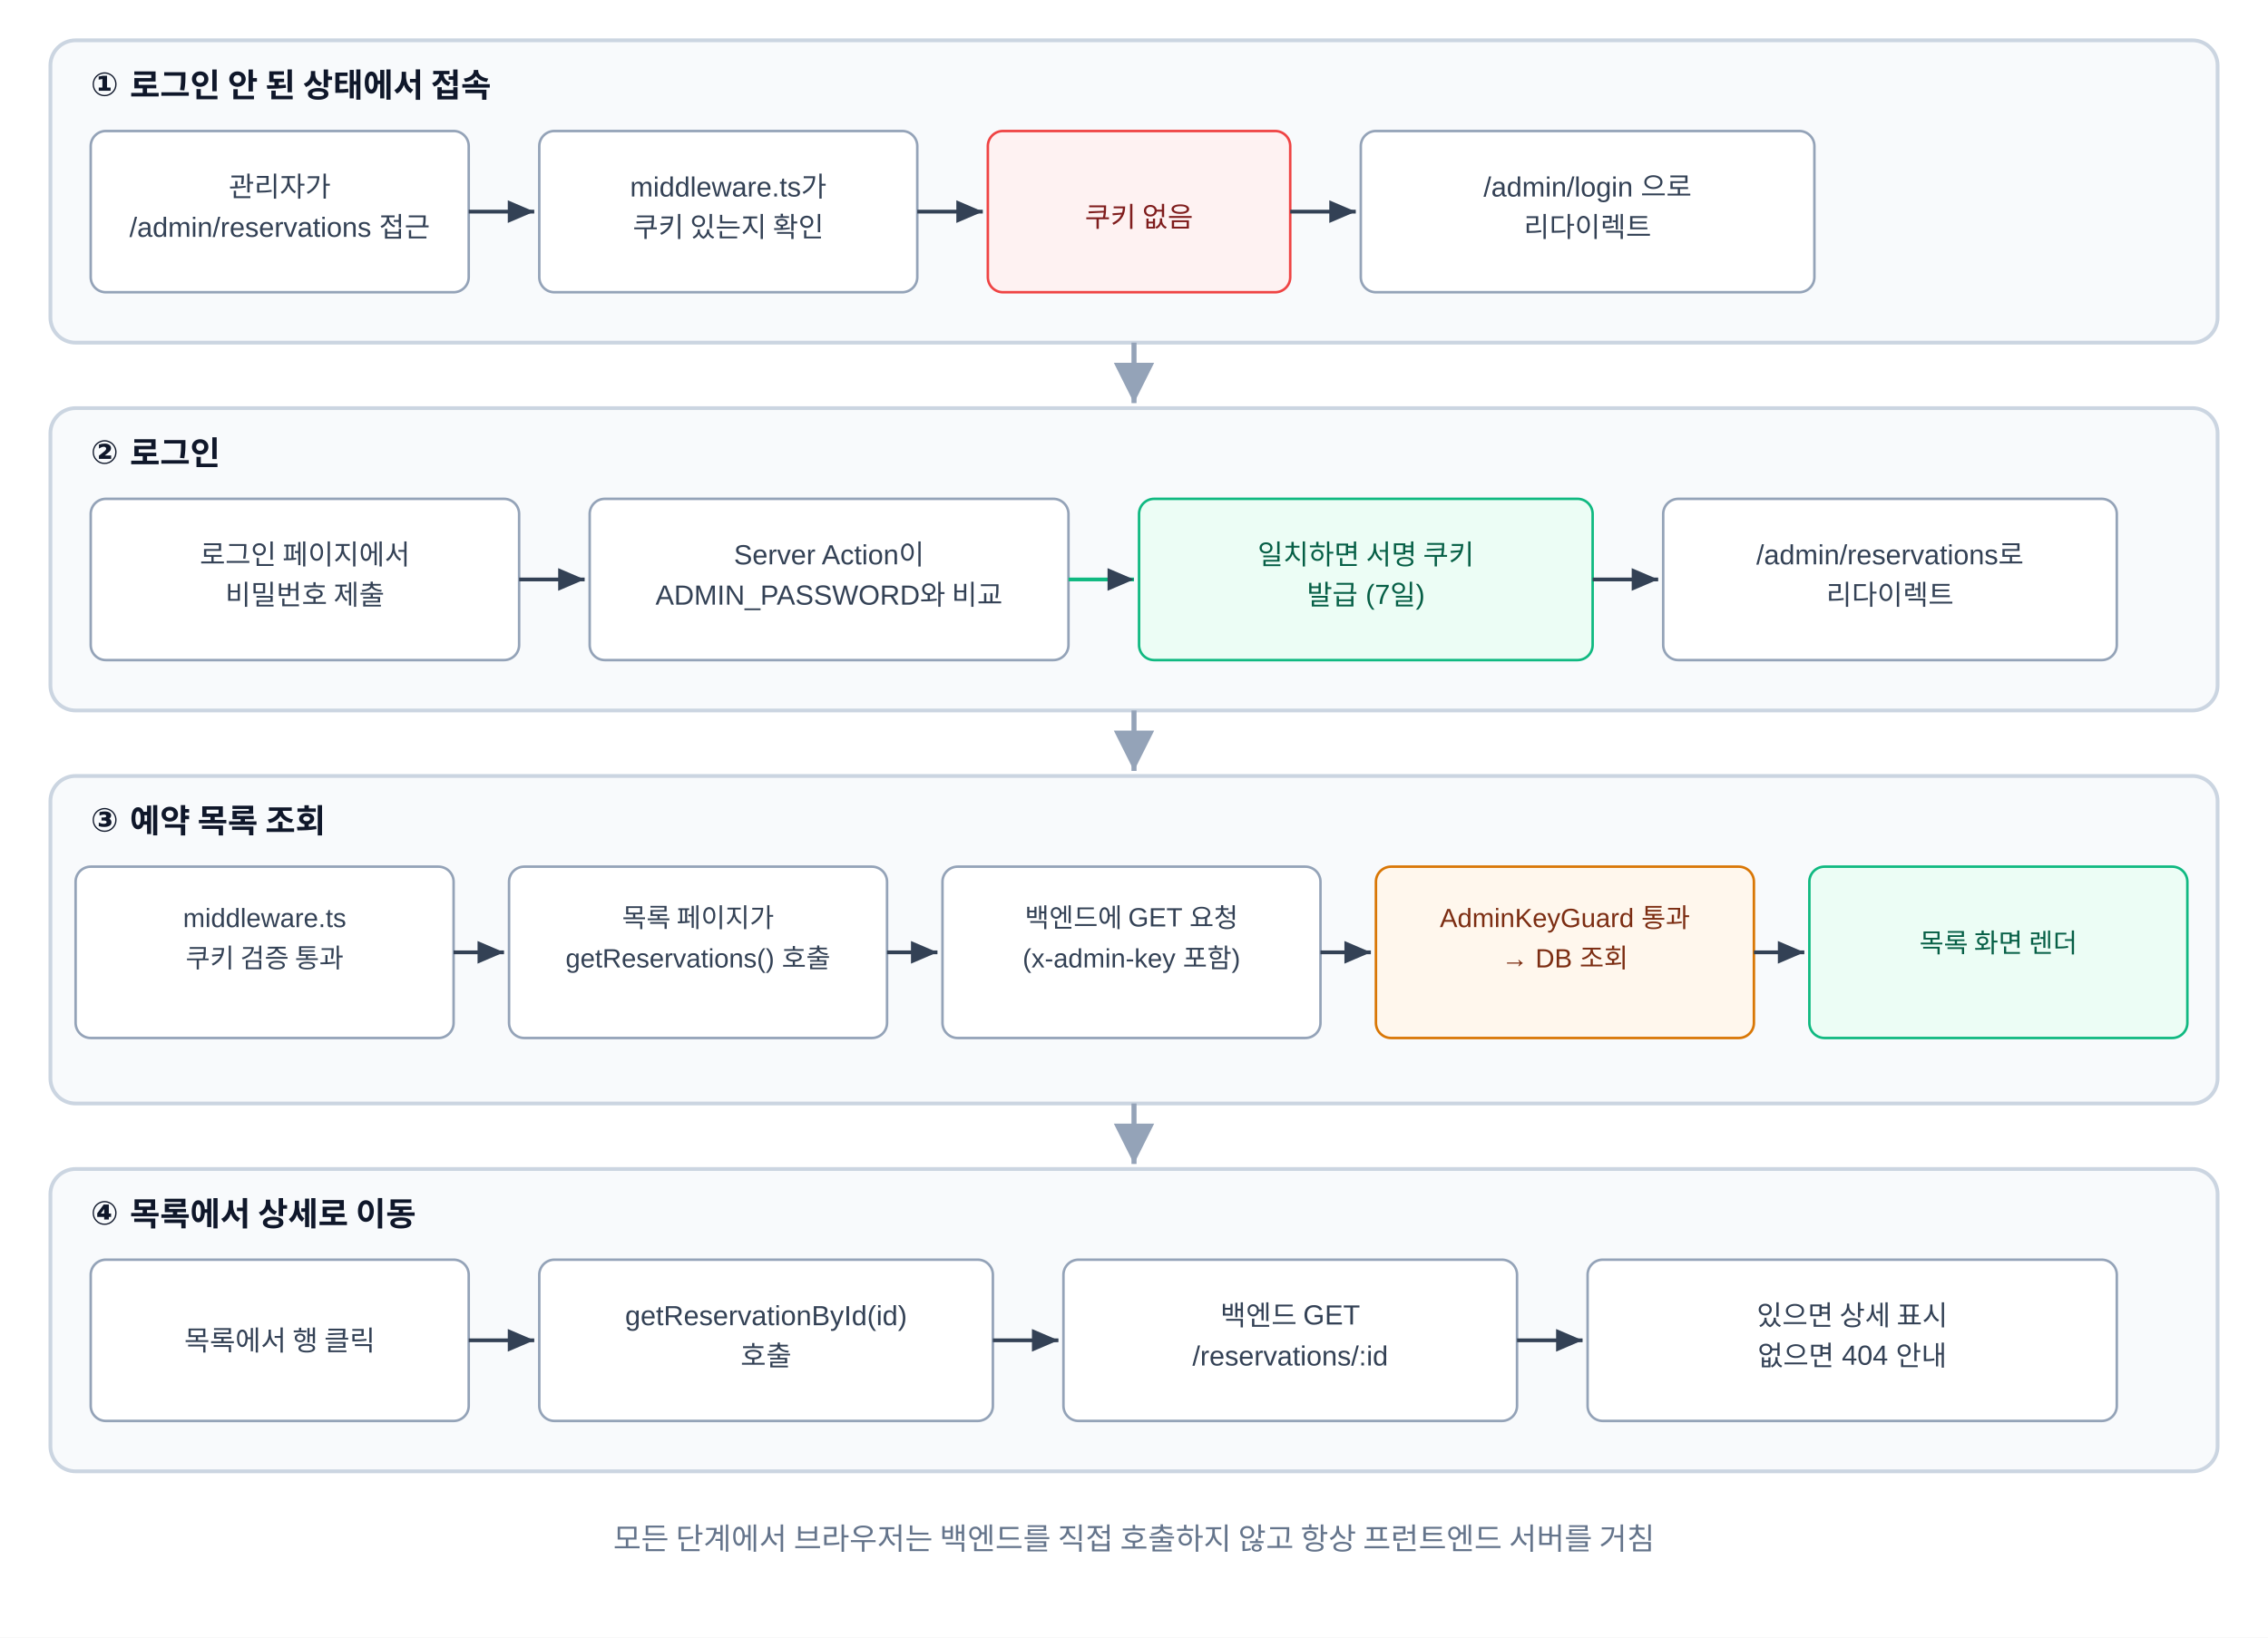
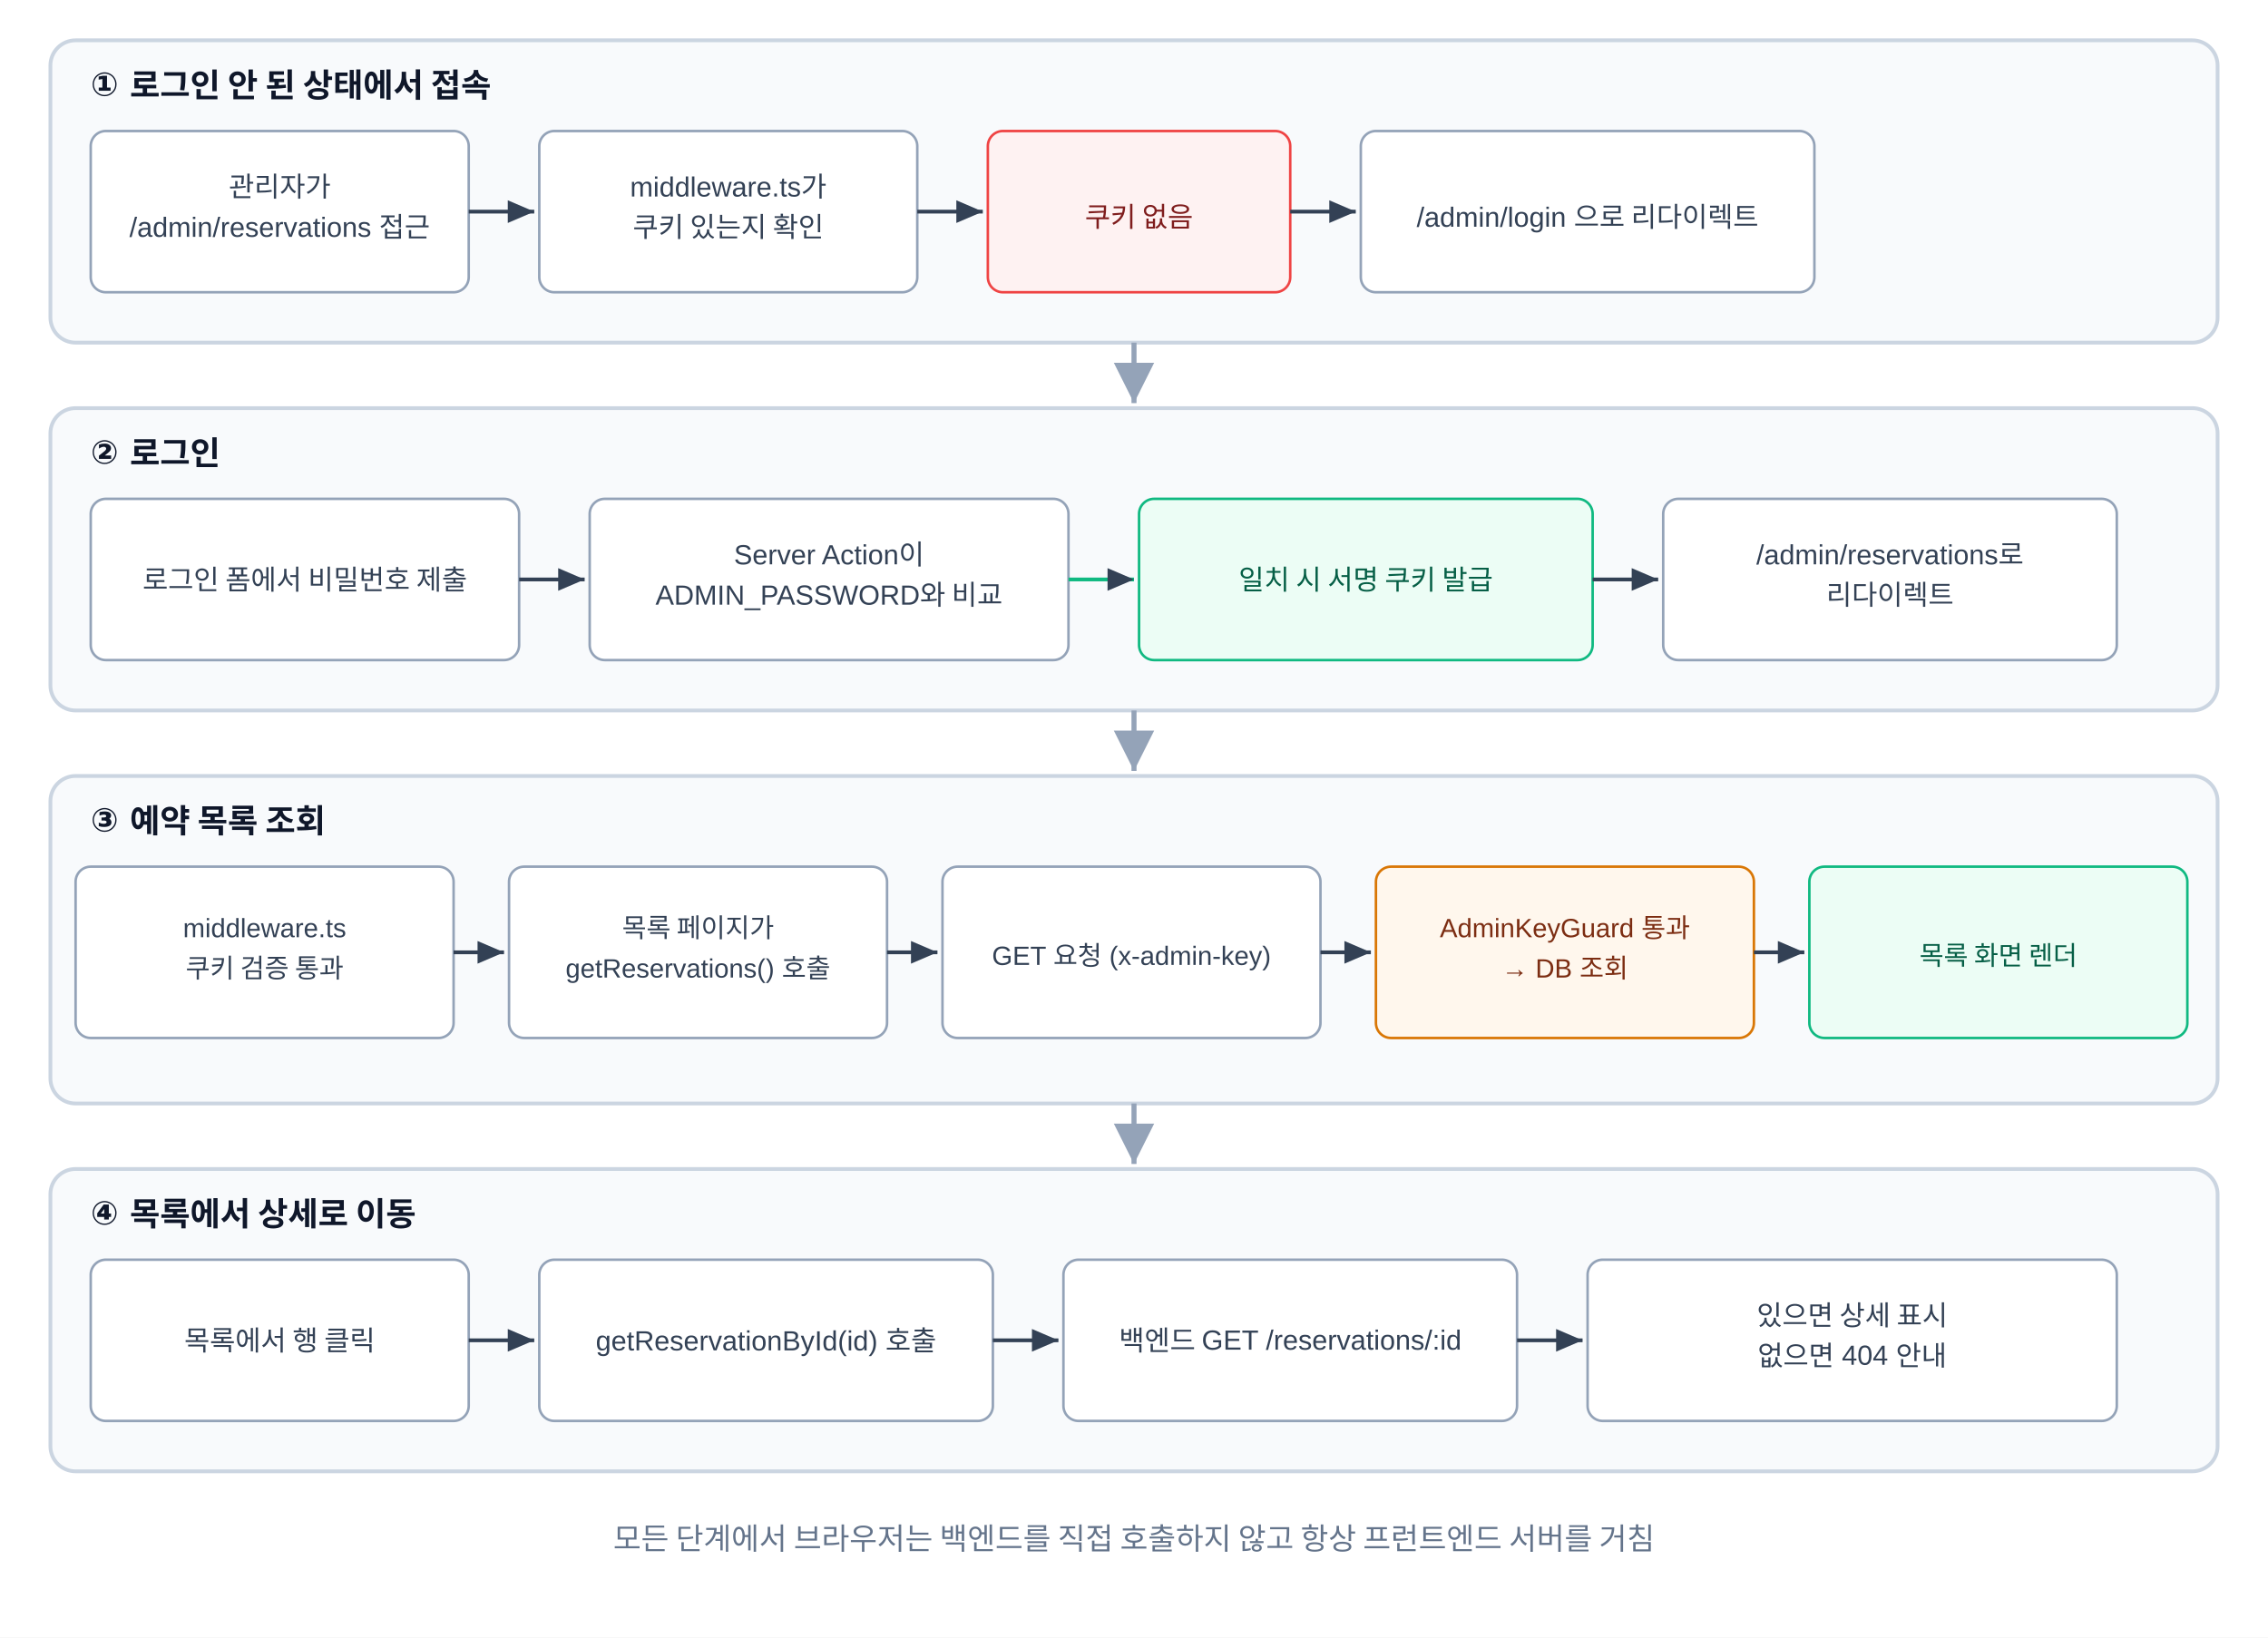
<svg xmlns="http://www.w3.org/2000/svg" viewBox="0 0 900 650" font-family="'Segoe UI', Arial, sans-serif">
  <rect width="900" height="650" fill="#ffffff" />
  <defs>
    <marker id="a" markerWidth="9" markerHeight="9" refX="7" refY="3" orient="auto" markerUnits="strokeWidth">
      <path d="M0,0 L7,3 L0,6 Z" fill="#334155" />
    </marker>
    <marker id="av" markerWidth="10" markerHeight="10" refX="8" refY="4" orient="auto" markerUnits="strokeWidth">
      <path d="M0,0 L8,4 L0,8 Z" fill="#94a3b8" />
    </marker>
  </defs>
  <rect x="20" y="16" width="860" height="120" rx="10" fill="#f8fafc" stroke="#cbd5e1" stroke-width="1.5" />
  <text x="36" y="38" font-size="13" font-weight="700" fill="#0f172a">① 로그인 안 된 상태에서 접속</text>
  <g font-size="11" fill="#334155">
    <rect x="36" y="52" width="150" height="64" rx="6" fill="#ffffff" stroke="#94a3b8" />
    <text x="111" y="78" text-anchor="middle">관리자가</text>
    <text x="111" y="94" text-anchor="middle">/admin/reservations 접근</text>
    <line x1="186" y1="84" x2="212" y2="84" stroke="#334155" stroke-width="1.5" marker-end="url(#a)" />
    <rect x="214" y="52" width="150" height="64" rx="6" fill="#ffffff" stroke="#94a3b8" />
    <text x="289" y="78" text-anchor="middle">middleware.ts가</text>
    <text x="289" y="94" text-anchor="middle">쿠키 있는지 확인</text>
    <line x1="364" y1="84" x2="390" y2="84" stroke="#334155" stroke-width="1.5" marker-end="url(#a)" />
    <rect x="392" y="52" width="120" height="64" rx="6" fill="#fef2f2" stroke="#ef4444" />
    <text x="452" y="90" text-anchor="middle" fill="#7f1d1d">쿠키 없음</text>
    <line x1="512" y1="84" x2="538" y2="84" stroke="#334155" stroke-width="1.5" marker-end="url(#a)" />
    <rect x="540" y="52" width="180" height="64" rx="6" fill="#ffffff" stroke="#94a3b8" />
-     <text x="630" y="78" text-anchor="middle">/admin/login 으로</text>
-     <text x="630" y="94" text-anchor="middle">리다이렉트</text>
+     <text x="630" y="90" text-anchor="middle">/admin/login 으로 리다이렉트</text>
  </g>
  <line x1="450" y1="136" x2="450" y2="160" stroke="#94a3b8" stroke-width="2" marker-end="url(#av)" />
  <rect x="20" y="162" width="860" height="120" rx="10" fill="#f8fafc" stroke="#cbd5e1" stroke-width="1.5" />
  <text x="36" y="184" font-size="13" font-weight="700" fill="#0f172a">② 로그인</text>
  <g font-size="11" fill="#334155">
    <rect x="36" y="198" width="170" height="64" rx="6" fill="#ffffff" stroke="#94a3b8" />
-     <text x="121" y="224" text-anchor="middle">로그인 페이지에서</text>
-     <text x="121" y="240" text-anchor="middle">비밀번호 제출</text>
+     <text x="121" y="234" text-anchor="middle">로그인 폼에서 비밀번호 제출</text>
    <line x1="206" y1="230" x2="232" y2="230" stroke="#334155" stroke-width="1.5" marker-end="url(#a)" />
    <rect x="234" y="198" width="190" height="64" rx="6" fill="#ffffff" stroke="#94a3b8" />
    <text x="329" y="224" text-anchor="middle">Server Action이</text>
    <text x="329" y="240" text-anchor="middle">ADMIN_PASSWORD와 비교</text>
    <line x1="424" y1="230" x2="450" y2="230" stroke="#10b981" stroke-width="1.5" marker-end="url(#a)" />
    <rect x="452" y="198" width="180" height="64" rx="6" fill="#ecfdf5" stroke="#10b981" />
-     <text x="542" y="224" text-anchor="middle" fill="#065f46">일치하면 서명 쿠키</text>
-     <text x="542" y="240" text-anchor="middle" fill="#065f46">발급 (7일)</text>
+     <text x="542" y="234" text-anchor="middle" fill="#065f46">일치 시 서명 쿠키 발급</text>
    <line x1="632" y1="230" x2="658" y2="230" stroke="#334155" stroke-width="1.5" marker-end="url(#a)" />
    <rect x="660" y="198" width="180" height="64" rx="6" fill="#ffffff" stroke="#94a3b8" />
    <text x="750" y="224" text-anchor="middle">/admin/reservations로</text>
    <text x="750" y="240" text-anchor="middle">리다이렉트</text>
  </g>
  <line x1="450" y1="282" x2="450" y2="306" stroke="#94a3b8" stroke-width="2" marker-end="url(#av)" />
  <rect x="20" y="308" width="860" height="130" rx="10" fill="#f8fafc" stroke="#cbd5e1" stroke-width="1.5" />
  <text x="36" y="330" font-size="13" font-weight="700" fill="#0f172a">③ 예약 목록 조회</text>
  <g font-size="10.5" fill="#334155">
    <rect x="30" y="344" width="150" height="68" rx="6" fill="#ffffff" stroke="#94a3b8" />
-     <text x="105" y="368" text-anchor="middle">middleware.ts</text>
-     <text x="105" y="384" text-anchor="middle">쿠키 검증 통과</text>
+     <text x="105" y="372" text-anchor="middle">middleware.ts</text>
+     <text x="105" y="388" text-anchor="middle">쿠키 검증 통과</text>
    <line x1="180" y1="378" x2="200" y2="378" stroke="#334155" stroke-width="1.5" marker-end="url(#a)" />
    <rect x="202" y="344" width="150" height="68" rx="6" fill="#ffffff" stroke="#94a3b8" />
-     <text x="277" y="368" text-anchor="middle">목록 페이지가</text>
-     <text x="277" y="384" text-anchor="middle">getReservations() 호출</text>
+     <text x="277" y="372" text-anchor="middle">목록 페이지가</text>
+     <text x="277" y="388" text-anchor="middle">getReservations() 호출</text>
    <line x1="352" y1="378" x2="372" y2="378" stroke="#334155" stroke-width="1.5" marker-end="url(#a)" />
    <rect x="374" y="344" width="150" height="68" rx="6" fill="#ffffff" stroke="#94a3b8" />
-     <text x="449" y="368" text-anchor="middle">백엔드에 GET 요청</text>
-     <text x="449" y="384" text-anchor="middle">(x-admin-key 포함)</text>
+     <text x="449" y="383" text-anchor="middle">GET 요청 (x-admin-key)</text>
    <line x1="524" y1="378" x2="544" y2="378" stroke="#334155" stroke-width="1.5" marker-end="url(#a)" />
    <rect x="546" y="344" width="150" height="68" rx="6" fill="#fff7ed" stroke="#d97706" />
-     <text x="621" y="368" text-anchor="middle" fill="#7c2d12">AdminKeyGuard 통과</text>
-     <text x="621" y="384" text-anchor="middle" fill="#7c2d12">→ DB 조회</text>
+     <text x="621" y="372" text-anchor="middle" fill="#7c2d12">AdminKeyGuard 통과</text>
+     <text x="621" y="388" text-anchor="middle" fill="#7c2d12">→ DB 조회</text>
    <line x1="696" y1="378" x2="716" y2="378" stroke="#334155" stroke-width="1.5" marker-end="url(#a)" />
    <rect x="718" y="344" width="150" height="68" rx="6" fill="#ecfdf5" stroke="#10b981" />
-     <text x="793" y="378" text-anchor="middle" fill="#065f46">목록 화면 렌더</text>
+     <text x="793" y="383" text-anchor="middle" fill="#065f46">목록 화면 렌더</text>
  </g>
  <line x1="450" y1="438" x2="450" y2="462" stroke="#94a3b8" stroke-width="2" marker-end="url(#av)" />
  <rect x="20" y="464" width="860" height="120" rx="10" fill="#f8fafc" stroke="#cbd5e1" stroke-width="1.5" />
  <text x="36" y="486" font-size="13" font-weight="700" fill="#0f172a">④ 목록에서 상세로 이동</text>
  <g font-size="11" fill="#334155">
    <rect x="36" y="500" width="150" height="64" rx="6" fill="#ffffff" stroke="#94a3b8" />
    <text x="111" y="536" text-anchor="middle">목록에서 행 클릭</text>
    <line x1="186" y1="532" x2="212" y2="532" stroke="#334155" stroke-width="1.5" marker-end="url(#a)" />
    <rect x="214" y="500" width="180" height="64" rx="6" fill="#ffffff" stroke="#94a3b8" />
-     <text x="304" y="526" text-anchor="middle">getReservationById(id)</text>
-     <text x="304" y="542" text-anchor="middle">호출</text>
+     <text x="304" y="536" text-anchor="middle">getReservationById(id) 호출</text>
    <line x1="394" y1="532" x2="420" y2="532" stroke="#334155" stroke-width="1.5" marker-end="url(#a)" />
    <rect x="422" y="500" width="180" height="64" rx="6" fill="#ffffff" stroke="#94a3b8" />
-     <text x="512" y="526" text-anchor="middle">백엔드 GET</text>
-     <text x="512" y="542" text-anchor="middle">/reservations/:id</text>
+     <text x="512" y="536" text-anchor="middle">백엔드 GET /reservations/:id</text>
    <line x1="602" y1="532" x2="628" y2="532" stroke="#334155" stroke-width="1.5" marker-end="url(#a)" />
    <rect x="630" y="500" width="210" height="64" rx="6" fill="#ffffff" stroke="#94a3b8" />
    <text x="735" y="526" text-anchor="middle">있으면 상세 표시</text>
    <text x="735" y="542" text-anchor="middle">없으면 404 안내</text>
  </g>
  <text x="450" y="615" font-size="12" fill="#64748b" text-anchor="middle">모든 단계에서 브라우저는 백엔드를 직접 호출하지 않고 항상 프런트엔드 서버를 거침</text>
</svg>
